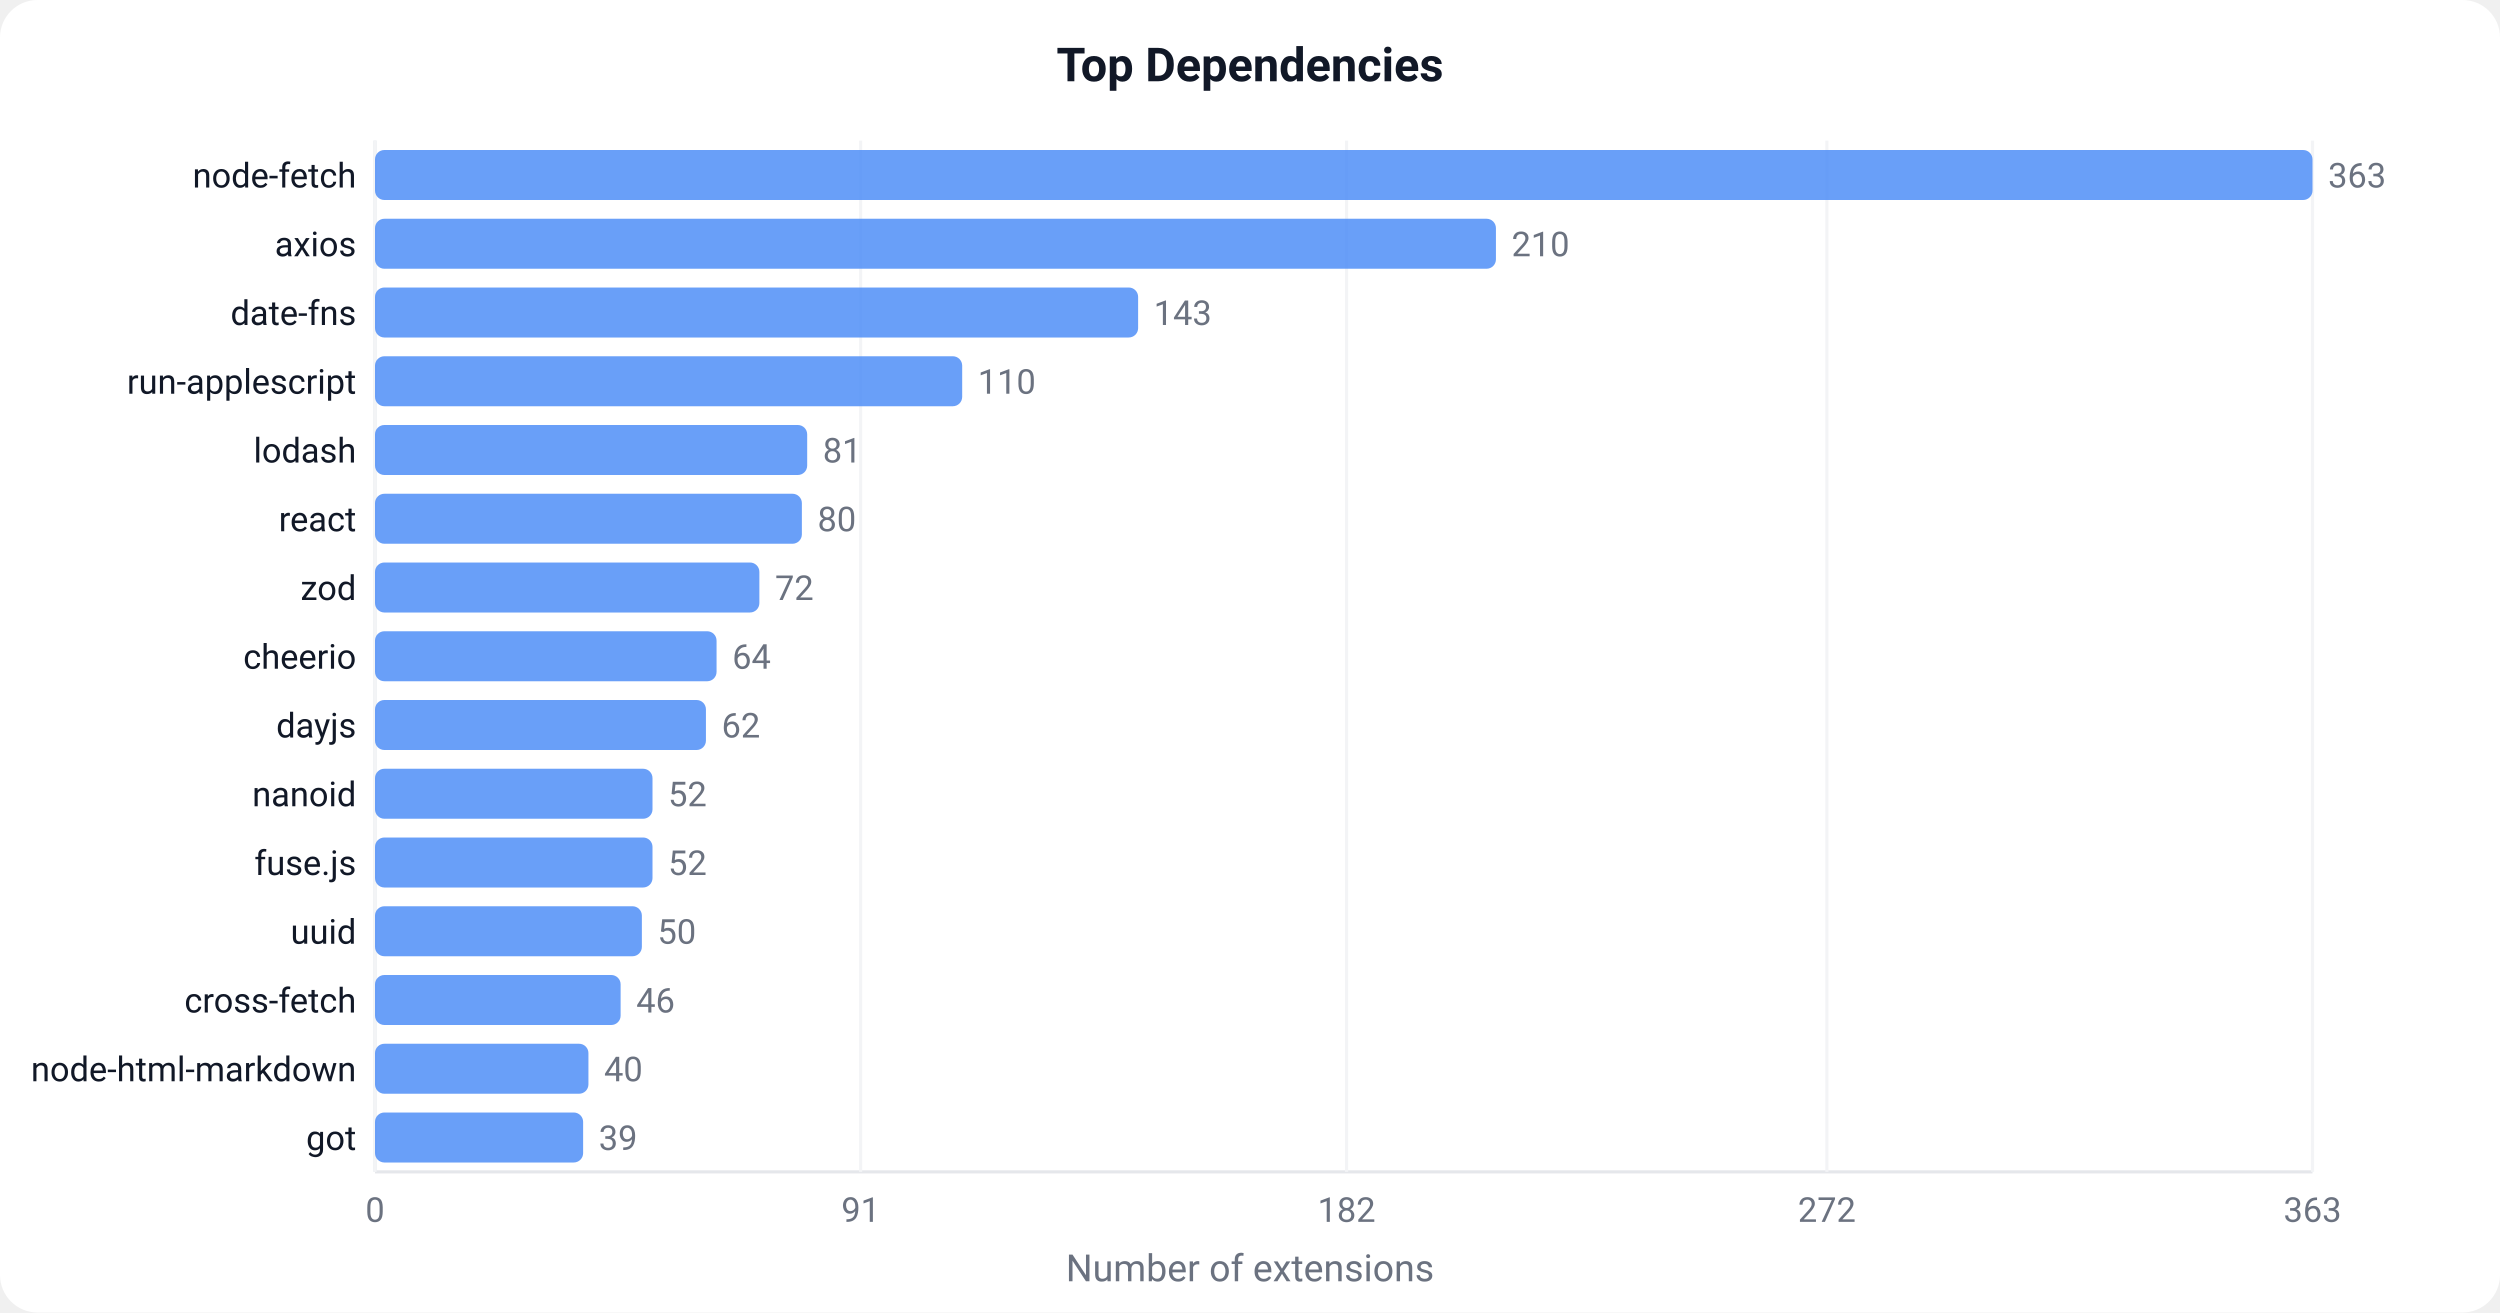
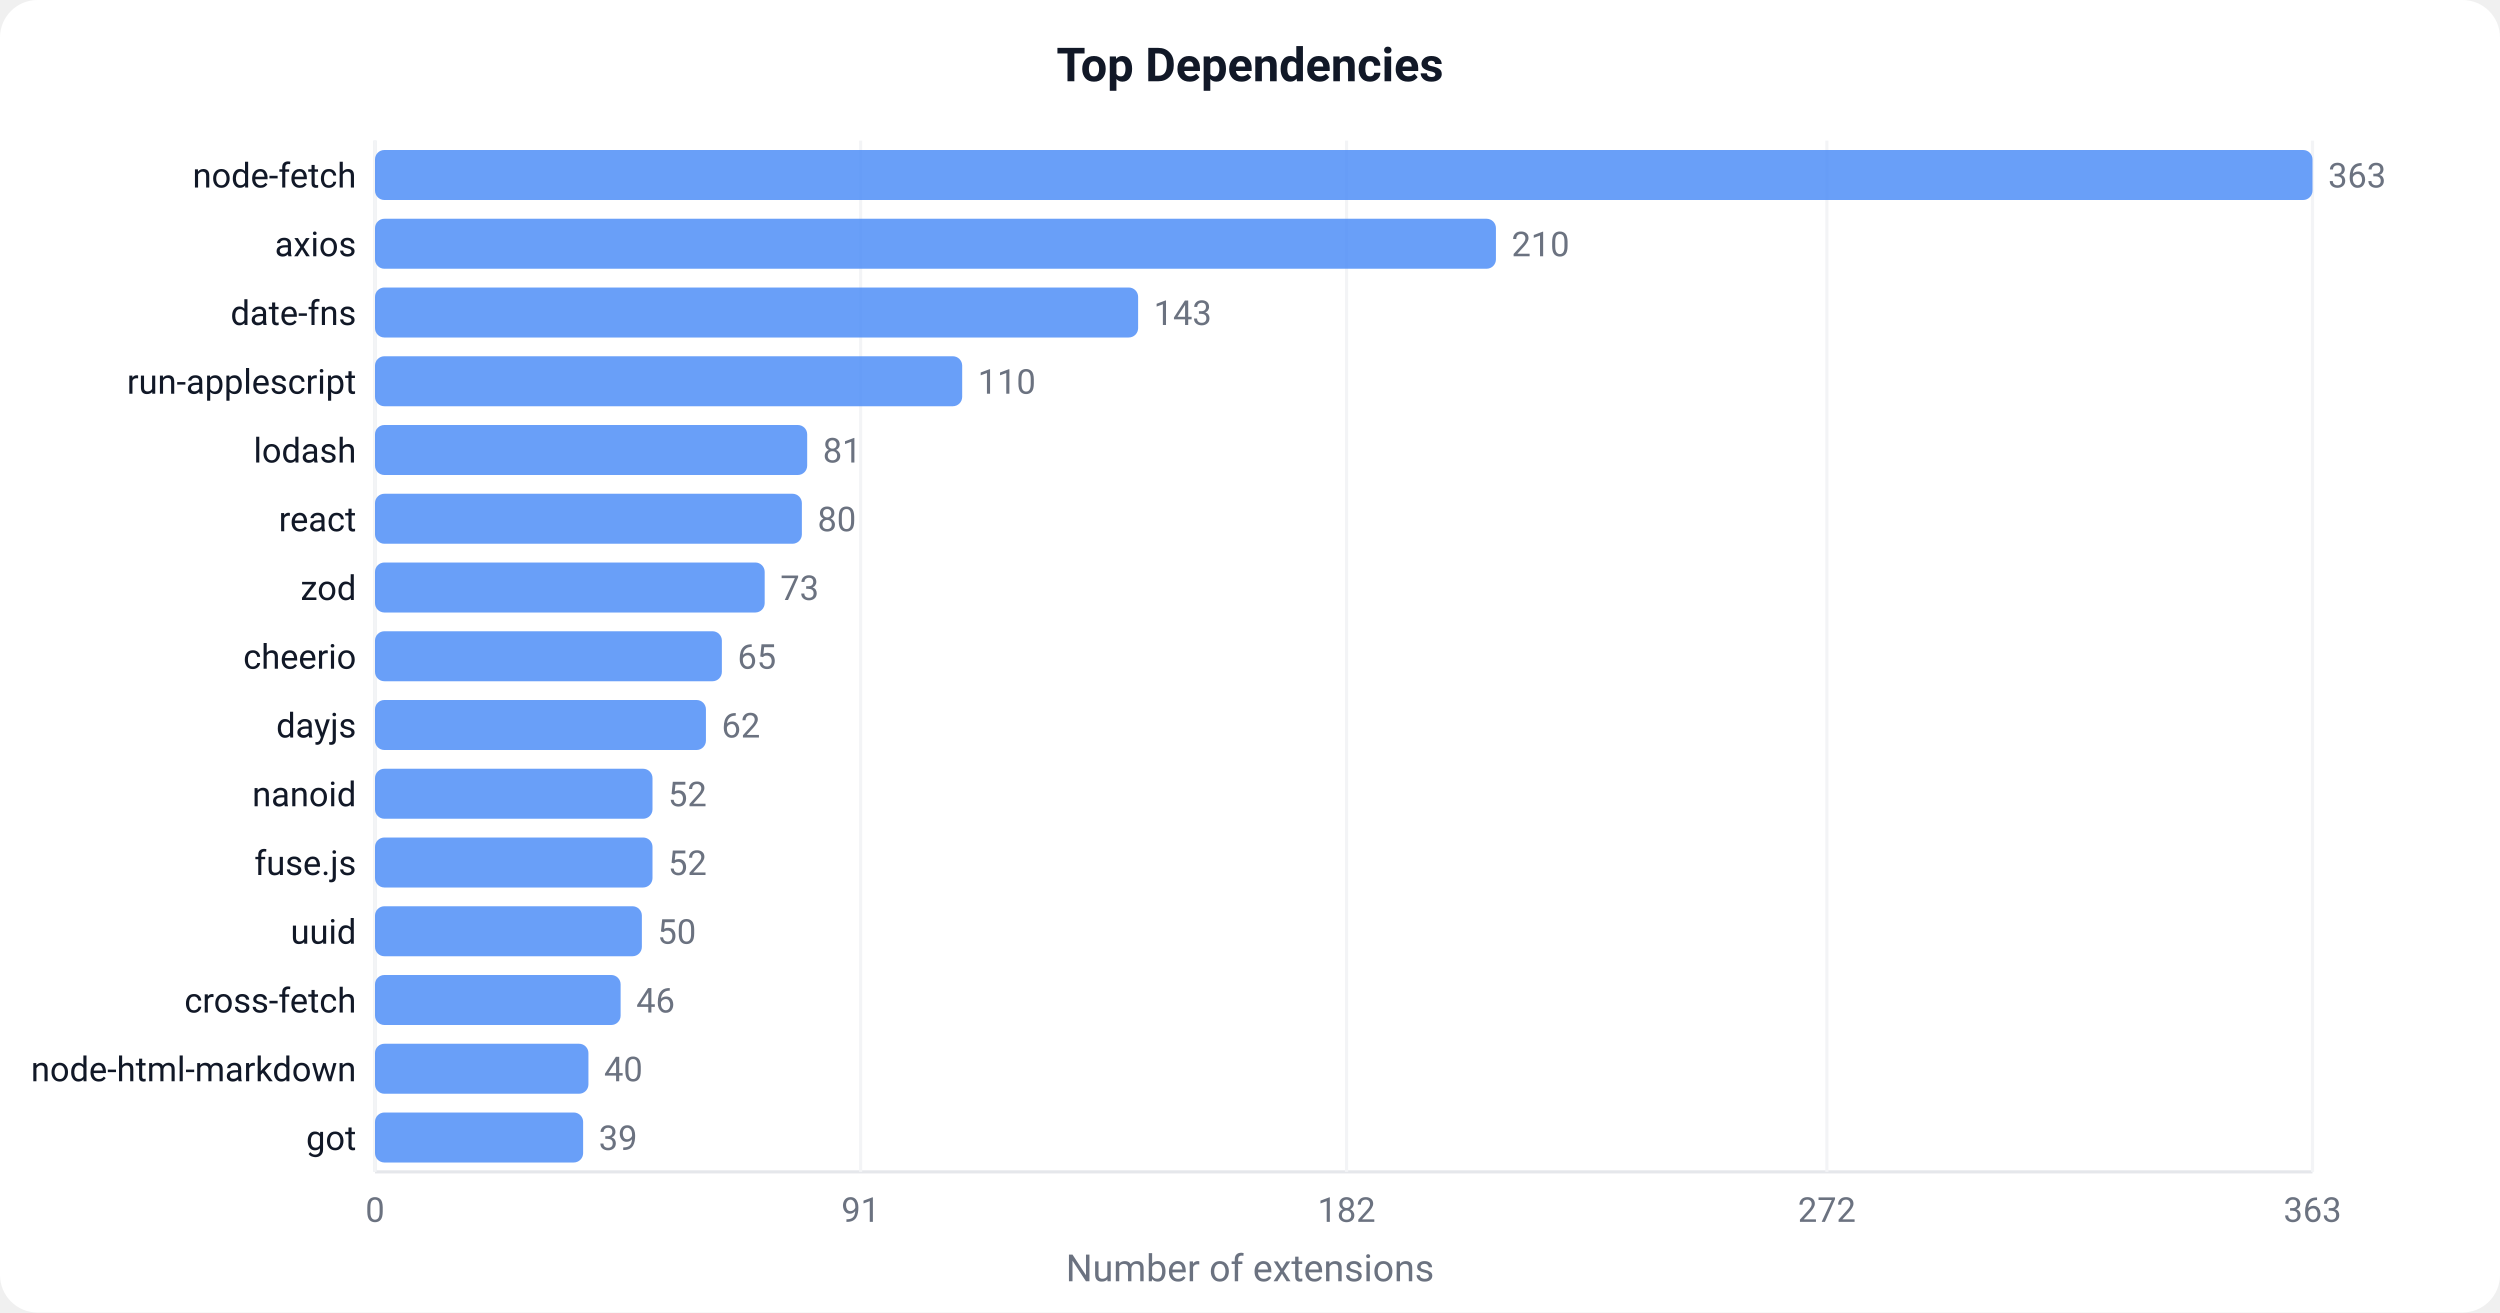
<svg xmlns="http://www.w3.org/2000/svg" width="800" height="420" viewBox="0 0 800 420">
  <defs>
    <style>text { font-family: -apple-system, BlinkMacSystemFont, 'Segoe UI', Roboto, sans-serif; }</style>
  </defs>
  <rect width="800" height="420" fill="#ffffff" rx="12" />
  <text x="400" y="26" text-anchor="middle" font-size="15" font-weight="600" fill="#111827">Top Dependencies</text>
  <line x1="120" y1="45" x2="120" y2="375" stroke="#e5e7eb" stroke-width="1" />
  <line x1="120" y1="375" x2="740" y2="375" stroke="#e5e7eb" stroke-width="1" />
  <line x1="120.0" y1="45" x2="120.0" y2="375" stroke="#f3f4f6" stroke-width="1" />
  <text x="120.0" y="391.0" text-anchor="middle" font-size="11" fill="#6b7280">0</text>
  <line x1="275.4" y1="45" x2="275.4" y2="375" stroke="#f3f4f6" stroke-width="1" />
  <text x="275.4" y="391.0" text-anchor="middle" font-size="11" fill="#6b7280">91</text>
  <line x1="430.9" y1="45" x2="430.9" y2="375" stroke="#f3f4f6" stroke-width="1" />
  <text x="430.9" y="391.0" text-anchor="middle" font-size="11" fill="#6b7280">182</text>
  <line x1="584.6" y1="45" x2="584.6" y2="375" stroke="#f3f4f6" stroke-width="1" />
  <text x="584.6" y="391.0" text-anchor="middle" font-size="11" fill="#6b7280">272</text>
  <line x1="740.0" y1="45" x2="740.0" y2="375" stroke="#f3f4f6" stroke-width="1" />
  <text x="740.0" y="391.0" text-anchor="middle" font-size="11" fill="#6b7280">363</text>
  <rect x="120" y="48.0" width="620.0" height="16" fill="#4F8EF7" rx="3" opacity="0.85" />
  <text x="114" y="60.0" text-anchor="end" font-size="11" fill="#111827">node-fetch</text>
  <text x="745.0" y="60.0" font-size="11" fill="#6b7280">363</text>
  <rect x="120" y="70.0" width="358.7" height="16" fill="#4F8EF7" rx="3" opacity="0.85" />
  <text x="114" y="82.0" text-anchor="end" font-size="11" fill="#111827">axios</text>
  <text x="483.7" y="82.0" font-size="11" fill="#6b7280">210</text>
  <rect x="120" y="92.0" width="244.2" height="16" fill="#4F8EF7" rx="3" opacity="0.85" />
  <text x="114" y="104.0" text-anchor="end" font-size="11" fill="#111827">date-fns</text>
  <text x="369.2" y="104.0" font-size="11" fill="#6b7280">143</text>
  <rect x="120" y="114.0" width="187.9" height="16" fill="#4F8EF7" rx="3" opacity="0.85" />
  <text x="114" y="126.0" text-anchor="end" font-size="11" fill="#111827">run-applescript</text>
  <text x="312.9" y="126.0" font-size="11" fill="#6b7280">110</text>
  <rect x="120" y="136.0" width="138.3" height="16" fill="#4F8EF7" rx="3" opacity="0.85" />
  <text x="114" y="148.0" text-anchor="end" font-size="11" fill="#111827">lodash</text>
  <text x="263.3" y="148.0" font-size="11" fill="#6b7280">81</text>
  <rect x="120" y="158.0" width="136.6" height="16" fill="#4F8EF7" rx="3" opacity="0.85" />
  <text x="114" y="170.0" text-anchor="end" font-size="11" fill="#111827">react</text>
  <text x="261.6" y="170.0" font-size="11" fill="#6b7280">80</text>
-   <rect x="120" y="180.0" width="123.0" height="16" fill="#4F8EF7" rx="3" opacity="0.85" />
+   <rect x="120" y="180.0" width="124.7" height="16" fill="#4F8EF7" rx="3" opacity="0.85" />
  <text x="114" y="192.0" text-anchor="end" font-size="11" fill="#111827">zod</text>
-   <text x="248.0" y="192.0" font-size="11" fill="#6b7280">72</text>
-   <rect x="120" y="202.0" width="109.3" height="16" fill="#4F8EF7" rx="3" opacity="0.85" />
+   <text x="249.7" y="192.0" font-size="11" fill="#6b7280">73</text>
+   <rect x="120" y="202.0" width="111.0" height="16" fill="#4F8EF7" rx="3" opacity="0.85" />
  <text x="114" y="214.0" text-anchor="end" font-size="11" fill="#111827">cheerio</text>
-   <text x="234.3" y="214.0" font-size="11" fill="#6b7280">64</text>
+   <text x="236.0" y="214.0" font-size="11" fill="#6b7280">65</text>
  <rect x="120" y="224.0" width="105.9" height="16" fill="#4F8EF7" rx="3" opacity="0.85" />
  <text x="114" y="236.0" text-anchor="end" font-size="11" fill="#111827">dayjs</text>
  <text x="230.9" y="236.0" font-size="11" fill="#6b7280">62</text>
  <rect x="120" y="246.0" width="88.8" height="16" fill="#4F8EF7" rx="3" opacity="0.85" />
  <text x="114" y="258.0" text-anchor="end" font-size="11" fill="#111827">nanoid</text>
  <text x="213.8" y="258.0" font-size="11" fill="#6b7280">52</text>
  <rect x="120" y="268.0" width="88.8" height="16" fill="#4F8EF7" rx="3" opacity="0.85" />
  <text x="114" y="280.0" text-anchor="end" font-size="11" fill="#111827">fuse.js</text>
  <text x="213.8" y="280.0" font-size="11" fill="#6b7280">52</text>
  <rect x="120" y="290.0" width="85.4" height="16" fill="#4F8EF7" rx="3" opacity="0.85" />
  <text x="114" y="302.0" text-anchor="end" font-size="11" fill="#111827">uuid</text>
  <text x="210.4" y="302.0" font-size="11" fill="#6b7280">50</text>
  <rect x="120" y="312.0" width="78.6" height="16" fill="#4F8EF7" rx="3" opacity="0.85" />
  <text x="114" y="324.0" text-anchor="end" font-size="11" fill="#111827">cross-fetch</text>
  <text x="203.6" y="324.0" font-size="11" fill="#6b7280">46</text>
  <rect x="120" y="334.0" width="68.3" height="16" fill="#4F8EF7" rx="3" opacity="0.85" />
  <text x="114" y="346.0" text-anchor="end" font-size="11" fill="#111827">node-html-markdown</text>
  <text x="193.3" y="346.0" font-size="11" fill="#6b7280">40</text>
  <rect x="120" y="356.0" width="66.6" height="16" fill="#4F8EF7" rx="3" opacity="0.85" />
  <text x="114" y="368.0" text-anchor="end" font-size="11" fill="#111827">got</text>
  <text x="191.6" y="368.0" font-size="11" fill="#6b7280">39</text>
  <text x="400" y="410" text-anchor="middle" font-size="12" fill="#6b7280">Number of extensions</text>
</svg>
